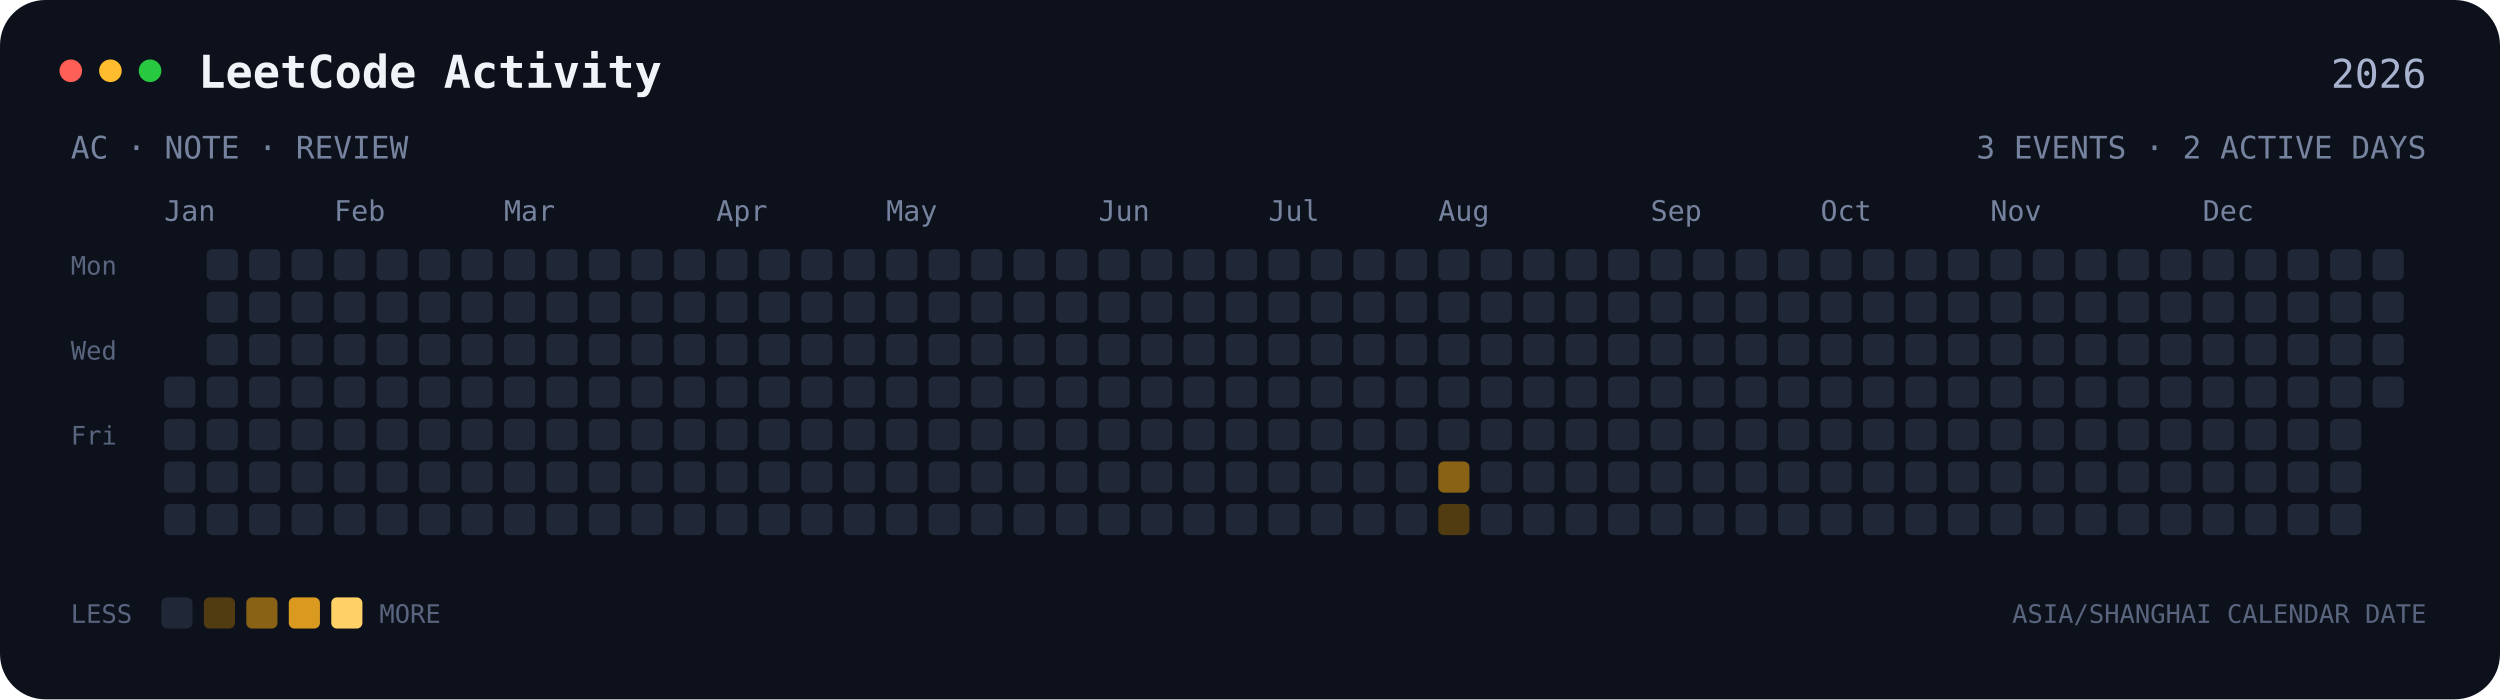
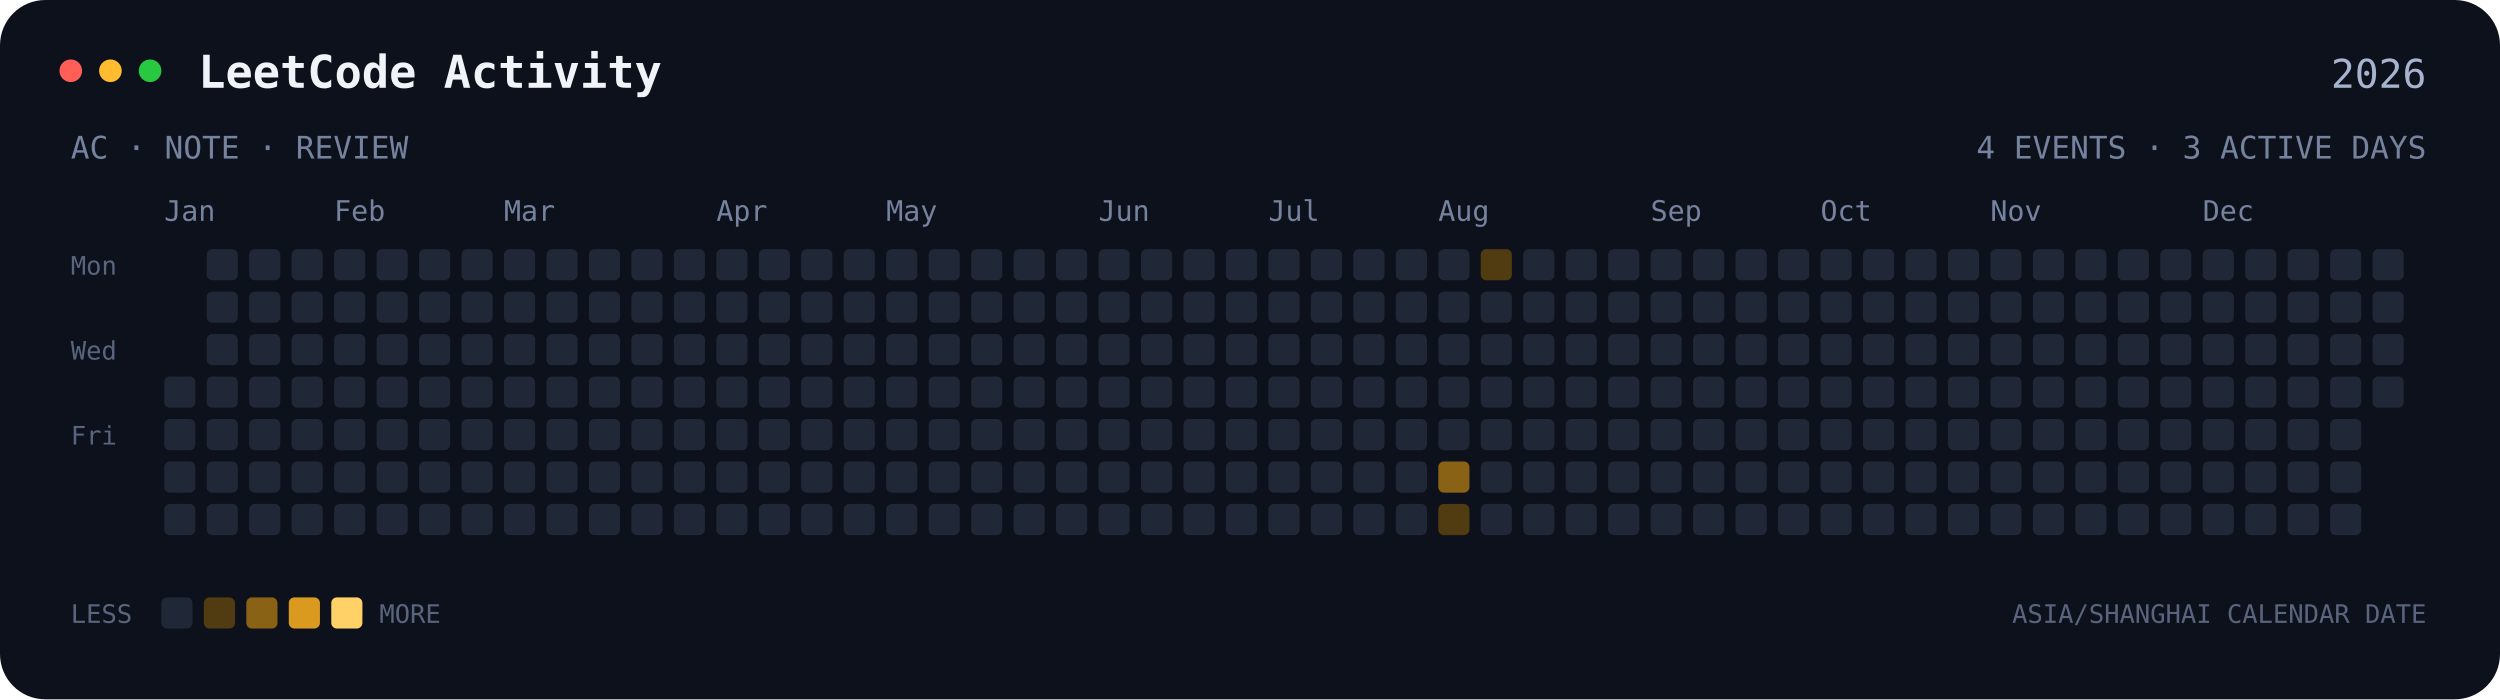
<svg xmlns="http://www.w3.org/2000/svg" width="883" height="247" viewBox="0 0 883 247" role="img" aria-labelledby="leetcode-2026-title leetcode-2026-desc">
  <rect width="883" height="247" rx="16" fill="#0d111b" />
  <circle cx="25" cy="25" r="4" fill="#ff5f57" />
  <circle cx="39" cy="25" r="4" fill="#febc2e" />
  <circle cx="53" cy="25" r="4" fill="#28c840" />
  <text x="70" y="31" fill="#f0f3f8" font-family="ui-monospace, SFMono-Regular, Menlo, Consolas, monospace" font-size="16" font-weight="700">LeetCode Activity</text>
  <text x="857" y="31" text-anchor="end" fill="#a8b3cf" font-family="ui-monospace, SFMono-Regular, Menlo, Consolas, monospace" font-size="14">2026</text>
  <text x="25" y="56" fill="#76839f" font-family="ui-monospace, SFMono-Regular, Menlo, Consolas, monospace" font-size="11">AC · NOTE · REVIEW</text>
-   <text x="857" y="56" text-anchor="end" fill="#76839f" font-family="ui-monospace, SFMono-Regular, Menlo, Consolas, monospace" font-size="11">3 EVENTS · 2 ACTIVE DAYS</text>
+   <text x="857" y="56" text-anchor="end" fill="#76839f" font-family="ui-monospace, SFMono-Regular, Menlo, Consolas, monospace" font-size="11">4 EVENTS · 3 ACTIVE DAYS</text>
  <text x="58" y="78" fill="#76839f" font-family="ui-monospace, SFMono-Regular, Menlo, Consolas, monospace" font-size="10">Jan</text>
  <text x="118" y="78" fill="#76839f" font-family="ui-monospace, SFMono-Regular, Menlo, Consolas, monospace" font-size="10">Feb</text>
  <text x="178" y="78" fill="#76839f" font-family="ui-monospace, SFMono-Regular, Menlo, Consolas, monospace" font-size="10">Mar</text>
  <text x="253" y="78" fill="#76839f" font-family="ui-monospace, SFMono-Regular, Menlo, Consolas, monospace" font-size="10">Apr</text>
  <text x="313" y="78" fill="#76839f" font-family="ui-monospace, SFMono-Regular, Menlo, Consolas, monospace" font-size="10">May</text>
  <text x="388" y="78" fill="#76839f" font-family="ui-monospace, SFMono-Regular, Menlo, Consolas, monospace" font-size="10">Jun</text>
  <text x="448" y="78" fill="#76839f" font-family="ui-monospace, SFMono-Regular, Menlo, Consolas, monospace" font-size="10">Jul</text>
  <text x="508" y="78" fill="#76839f" font-family="ui-monospace, SFMono-Regular, Menlo, Consolas, monospace" font-size="10">Aug</text>
  <text x="583" y="78" fill="#76839f" font-family="ui-monospace, SFMono-Regular, Menlo, Consolas, monospace" font-size="10">Sep</text>
  <text x="643" y="78" fill="#76839f" font-family="ui-monospace, SFMono-Regular, Menlo, Consolas, monospace" font-size="10">Oct</text>
  <text x="703" y="78" fill="#76839f" font-family="ui-monospace, SFMono-Regular, Menlo, Consolas, monospace" font-size="10">Nov</text>
  <text x="778" y="78" fill="#76839f" font-family="ui-monospace, SFMono-Regular, Menlo, Consolas, monospace" font-size="10">Dec</text>
  <text x="25" y="97" fill="#59657e" font-family="ui-monospace, SFMono-Regular, Menlo, Consolas, monospace" font-size="9">Mon</text>
  <text x="25" y="127" fill="#59657e" font-family="ui-monospace, SFMono-Regular, Menlo, Consolas, monospace" font-size="9">Wed</text>
  <text x="25" y="157" fill="#59657e" font-family="ui-monospace, SFMono-Regular, Menlo, Consolas, monospace" font-size="9">Fri</text>
  <rect x="58" y="133" width="11" height="11" rx="2" fill="#202736" data-date="2026-01-01" data-count="0" data-level="0">
    </rect>
  <rect x="58" y="148" width="11" height="11" rx="2" fill="#202736" data-date="2026-01-02" data-count="0" data-level="0">
    </rect>
  <rect x="58" y="163" width="11" height="11" rx="2" fill="#202736" data-date="2026-01-03" data-count="0" data-level="0">
    </rect>
  <rect x="58" y="178" width="11" height="11" rx="2" fill="#202736" data-date="2026-01-04" data-count="0" data-level="0">
    </rect>
  <rect x="73" y="88" width="11" height="11" rx="2" fill="#202736" data-date="2026-01-05" data-count="0" data-level="0">
    </rect>
  <rect x="73" y="103" width="11" height="11" rx="2" fill="#202736" data-date="2026-01-06" data-count="0" data-level="0">
    </rect>
  <rect x="73" y="118" width="11" height="11" rx="2" fill="#202736" data-date="2026-01-07" data-count="0" data-level="0">
    </rect>
  <rect x="73" y="133" width="11" height="11" rx="2" fill="#202736" data-date="2026-01-08" data-count="0" data-level="0">
    </rect>
  <rect x="73" y="148" width="11" height="11" rx="2" fill="#202736" data-date="2026-01-09" data-count="0" data-level="0">
    </rect>
  <rect x="73" y="163" width="11" height="11" rx="2" fill="#202736" data-date="2026-01-10" data-count="0" data-level="0">
    </rect>
  <rect x="73" y="178" width="11" height="11" rx="2" fill="#202736" data-date="2026-01-11" data-count="0" data-level="0">
    </rect>
  <rect x="88" y="88" width="11" height="11" rx="2" fill="#202736" data-date="2026-01-12" data-count="0" data-level="0">
    </rect>
  <rect x="88" y="103" width="11" height="11" rx="2" fill="#202736" data-date="2026-01-13" data-count="0" data-level="0">
    </rect>
  <rect x="88" y="118" width="11" height="11" rx="2" fill="#202736" data-date="2026-01-14" data-count="0" data-level="0">
    </rect>
  <rect x="88" y="133" width="11" height="11" rx="2" fill="#202736" data-date="2026-01-15" data-count="0" data-level="0">
    </rect>
  <rect x="88" y="148" width="11" height="11" rx="2" fill="#202736" data-date="2026-01-16" data-count="0" data-level="0">
    </rect>
  <rect x="88" y="163" width="11" height="11" rx="2" fill="#202736" data-date="2026-01-17" data-count="0" data-level="0">
    </rect>
  <rect x="88" y="178" width="11" height="11" rx="2" fill="#202736" data-date="2026-01-18" data-count="0" data-level="0">
    </rect>
  <rect x="103" y="88" width="11" height="11" rx="2" fill="#202736" data-date="2026-01-19" data-count="0" data-level="0">
    </rect>
  <rect x="103" y="103" width="11" height="11" rx="2" fill="#202736" data-date="2026-01-20" data-count="0" data-level="0">
    </rect>
  <rect x="103" y="118" width="11" height="11" rx="2" fill="#202736" data-date="2026-01-21" data-count="0" data-level="0">
    </rect>
  <rect x="103" y="133" width="11" height="11" rx="2" fill="#202736" data-date="2026-01-22" data-count="0" data-level="0">
    </rect>
  <rect x="103" y="148" width="11" height="11" rx="2" fill="#202736" data-date="2026-01-23" data-count="0" data-level="0">
    </rect>
  <rect x="103" y="163" width="11" height="11" rx="2" fill="#202736" data-date="2026-01-24" data-count="0" data-level="0">
    </rect>
  <rect x="103" y="178" width="11" height="11" rx="2" fill="#202736" data-date="2026-01-25" data-count="0" data-level="0">
    </rect>
  <rect x="118" y="88" width="11" height="11" rx="2" fill="#202736" data-date="2026-01-26" data-count="0" data-level="0">
    </rect>
  <rect x="118" y="103" width="11" height="11" rx="2" fill="#202736" data-date="2026-01-27" data-count="0" data-level="0">
    </rect>
  <rect x="118" y="118" width="11" height="11" rx="2" fill="#202736" data-date="2026-01-28" data-count="0" data-level="0">
    </rect>
  <rect x="118" y="133" width="11" height="11" rx="2" fill="#202736" data-date="2026-01-29" data-count="0" data-level="0">
    </rect>
  <rect x="118" y="148" width="11" height="11" rx="2" fill="#202736" data-date="2026-01-30" data-count="0" data-level="0">
    </rect>
  <rect x="118" y="163" width="11" height="11" rx="2" fill="#202736" data-date="2026-01-31" data-count="0" data-level="0">
    </rect>
  <rect x="118" y="178" width="11" height="11" rx="2" fill="#202736" data-date="2026-02-01" data-count="0" data-level="0">
    </rect>
  <rect x="133" y="88" width="11" height="11" rx="2" fill="#202736" data-date="2026-02-02" data-count="0" data-level="0">
    </rect>
  <rect x="133" y="103" width="11" height="11" rx="2" fill="#202736" data-date="2026-02-03" data-count="0" data-level="0">
    </rect>
  <rect x="133" y="118" width="11" height="11" rx="2" fill="#202736" data-date="2026-02-04" data-count="0" data-level="0">
    </rect>
  <rect x="133" y="133" width="11" height="11" rx="2" fill="#202736" data-date="2026-02-05" data-count="0" data-level="0">
    </rect>
  <rect x="133" y="148" width="11" height="11" rx="2" fill="#202736" data-date="2026-02-06" data-count="0" data-level="0">
    </rect>
  <rect x="133" y="163" width="11" height="11" rx="2" fill="#202736" data-date="2026-02-07" data-count="0" data-level="0">
    </rect>
  <rect x="133" y="178" width="11" height="11" rx="2" fill="#202736" data-date="2026-02-08" data-count="0" data-level="0">
    </rect>
  <rect x="148" y="88" width="11" height="11" rx="2" fill="#202736" data-date="2026-02-09" data-count="0" data-level="0">
    </rect>
  <rect x="148" y="103" width="11" height="11" rx="2" fill="#202736" data-date="2026-02-10" data-count="0" data-level="0">
    </rect>
  <rect x="148" y="118" width="11" height="11" rx="2" fill="#202736" data-date="2026-02-11" data-count="0" data-level="0">
    </rect>
  <rect x="148" y="133" width="11" height="11" rx="2" fill="#202736" data-date="2026-02-12" data-count="0" data-level="0">
    </rect>
  <rect x="148" y="148" width="11" height="11" rx="2" fill="#202736" data-date="2026-02-13" data-count="0" data-level="0">
    </rect>
  <rect x="148" y="163" width="11" height="11" rx="2" fill="#202736" data-date="2026-02-14" data-count="0" data-level="0">
    </rect>
  <rect x="148" y="178" width="11" height="11" rx="2" fill="#202736" data-date="2026-02-15" data-count="0" data-level="0">
    </rect>
  <rect x="163" y="88" width="11" height="11" rx="2" fill="#202736" data-date="2026-02-16" data-count="0" data-level="0">
    </rect>
  <rect x="163" y="103" width="11" height="11" rx="2" fill="#202736" data-date="2026-02-17" data-count="0" data-level="0">
    </rect>
  <rect x="163" y="118" width="11" height="11" rx="2" fill="#202736" data-date="2026-02-18" data-count="0" data-level="0">
    </rect>
  <rect x="163" y="133" width="11" height="11" rx="2" fill="#202736" data-date="2026-02-19" data-count="0" data-level="0">
    </rect>
  <rect x="163" y="148" width="11" height="11" rx="2" fill="#202736" data-date="2026-02-20" data-count="0" data-level="0">
    </rect>
  <rect x="163" y="163" width="11" height="11" rx="2" fill="#202736" data-date="2026-02-21" data-count="0" data-level="0">
    </rect>
  <rect x="163" y="178" width="11" height="11" rx="2" fill="#202736" data-date="2026-02-22" data-count="0" data-level="0">
    </rect>
  <rect x="178" y="88" width="11" height="11" rx="2" fill="#202736" data-date="2026-02-23" data-count="0" data-level="0">
    </rect>
  <rect x="178" y="103" width="11" height="11" rx="2" fill="#202736" data-date="2026-02-24" data-count="0" data-level="0">
    </rect>
  <rect x="178" y="118" width="11" height="11" rx="2" fill="#202736" data-date="2026-02-25" data-count="0" data-level="0">
    </rect>
  <rect x="178" y="133" width="11" height="11" rx="2" fill="#202736" data-date="2026-02-26" data-count="0" data-level="0">
    </rect>
  <rect x="178" y="148" width="11" height="11" rx="2" fill="#202736" data-date="2026-02-27" data-count="0" data-level="0">
    </rect>
  <rect x="178" y="163" width="11" height="11" rx="2" fill="#202736" data-date="2026-02-28" data-count="0" data-level="0">
    </rect>
  <rect x="178" y="178" width="11" height="11" rx="2" fill="#202736" data-date="2026-03-01" data-count="0" data-level="0">
    </rect>
  <rect x="193" y="88" width="11" height="11" rx="2" fill="#202736" data-date="2026-03-02" data-count="0" data-level="0">
    </rect>
  <rect x="193" y="103" width="11" height="11" rx="2" fill="#202736" data-date="2026-03-03" data-count="0" data-level="0">
    </rect>
  <rect x="193" y="118" width="11" height="11" rx="2" fill="#202736" data-date="2026-03-04" data-count="0" data-level="0">
    </rect>
  <rect x="193" y="133" width="11" height="11" rx="2" fill="#202736" data-date="2026-03-05" data-count="0" data-level="0">
    </rect>
  <rect x="193" y="148" width="11" height="11" rx="2" fill="#202736" data-date="2026-03-06" data-count="0" data-level="0">
    </rect>
  <rect x="193" y="163" width="11" height="11" rx="2" fill="#202736" data-date="2026-03-07" data-count="0" data-level="0">
    </rect>
  <rect x="193" y="178" width="11" height="11" rx="2" fill="#202736" data-date="2026-03-08" data-count="0" data-level="0">
    </rect>
  <rect x="208" y="88" width="11" height="11" rx="2" fill="#202736" data-date="2026-03-09" data-count="0" data-level="0">
    </rect>
  <rect x="208" y="103" width="11" height="11" rx="2" fill="#202736" data-date="2026-03-10" data-count="0" data-level="0">
    </rect>
  <rect x="208" y="118" width="11" height="11" rx="2" fill="#202736" data-date="2026-03-11" data-count="0" data-level="0">
    </rect>
  <rect x="208" y="133" width="11" height="11" rx="2" fill="#202736" data-date="2026-03-12" data-count="0" data-level="0">
    </rect>
  <rect x="208" y="148" width="11" height="11" rx="2" fill="#202736" data-date="2026-03-13" data-count="0" data-level="0">
    </rect>
  <rect x="208" y="163" width="11" height="11" rx="2" fill="#202736" data-date="2026-03-14" data-count="0" data-level="0">
    </rect>
  <rect x="208" y="178" width="11" height="11" rx="2" fill="#202736" data-date="2026-03-15" data-count="0" data-level="0">
    </rect>
  <rect x="223" y="88" width="11" height="11" rx="2" fill="#202736" data-date="2026-03-16" data-count="0" data-level="0">
    </rect>
  <rect x="223" y="103" width="11" height="11" rx="2" fill="#202736" data-date="2026-03-17" data-count="0" data-level="0">
    </rect>
  <rect x="223" y="118" width="11" height="11" rx="2" fill="#202736" data-date="2026-03-18" data-count="0" data-level="0">
    </rect>
  <rect x="223" y="133" width="11" height="11" rx="2" fill="#202736" data-date="2026-03-19" data-count="0" data-level="0">
    </rect>
  <rect x="223" y="148" width="11" height="11" rx="2" fill="#202736" data-date="2026-03-20" data-count="0" data-level="0">
    </rect>
  <rect x="223" y="163" width="11" height="11" rx="2" fill="#202736" data-date="2026-03-21" data-count="0" data-level="0">
    </rect>
  <rect x="223" y="178" width="11" height="11" rx="2" fill="#202736" data-date="2026-03-22" data-count="0" data-level="0">
    </rect>
  <rect x="238" y="88" width="11" height="11" rx="2" fill="#202736" data-date="2026-03-23" data-count="0" data-level="0">
    </rect>
  <rect x="238" y="103" width="11" height="11" rx="2" fill="#202736" data-date="2026-03-24" data-count="0" data-level="0">
    </rect>
  <rect x="238" y="118" width="11" height="11" rx="2" fill="#202736" data-date="2026-03-25" data-count="0" data-level="0">
    </rect>
  <rect x="238" y="133" width="11" height="11" rx="2" fill="#202736" data-date="2026-03-26" data-count="0" data-level="0">
    </rect>
  <rect x="238" y="148" width="11" height="11" rx="2" fill="#202736" data-date="2026-03-27" data-count="0" data-level="0">
    </rect>
  <rect x="238" y="163" width="11" height="11" rx="2" fill="#202736" data-date="2026-03-28" data-count="0" data-level="0">
    </rect>
  <rect x="238" y="178" width="11" height="11" rx="2" fill="#202736" data-date="2026-03-29" data-count="0" data-level="0">
    </rect>
  <rect x="253" y="88" width="11" height="11" rx="2" fill="#202736" data-date="2026-03-30" data-count="0" data-level="0">
    </rect>
  <rect x="253" y="103" width="11" height="11" rx="2" fill="#202736" data-date="2026-03-31" data-count="0" data-level="0">
    </rect>
  <rect x="253" y="118" width="11" height="11" rx="2" fill="#202736" data-date="2026-04-01" data-count="0" data-level="0">
    </rect>
  <rect x="253" y="133" width="11" height="11" rx="2" fill="#202736" data-date="2026-04-02" data-count="0" data-level="0">
    </rect>
  <rect x="253" y="148" width="11" height="11" rx="2" fill="#202736" data-date="2026-04-03" data-count="0" data-level="0">
    </rect>
  <rect x="253" y="163" width="11" height="11" rx="2" fill="#202736" data-date="2026-04-04" data-count="0" data-level="0">
    </rect>
  <rect x="253" y="178" width="11" height="11" rx="2" fill="#202736" data-date="2026-04-05" data-count="0" data-level="0">
    </rect>
  <rect x="268" y="88" width="11" height="11" rx="2" fill="#202736" data-date="2026-04-06" data-count="0" data-level="0">
    </rect>
  <rect x="268" y="103" width="11" height="11" rx="2" fill="#202736" data-date="2026-04-07" data-count="0" data-level="0">
    </rect>
  <rect x="268" y="118" width="11" height="11" rx="2" fill="#202736" data-date="2026-04-08" data-count="0" data-level="0">
    </rect>
  <rect x="268" y="133" width="11" height="11" rx="2" fill="#202736" data-date="2026-04-09" data-count="0" data-level="0">
    </rect>
  <rect x="268" y="148" width="11" height="11" rx="2" fill="#202736" data-date="2026-04-10" data-count="0" data-level="0">
    </rect>
  <rect x="268" y="163" width="11" height="11" rx="2" fill="#202736" data-date="2026-04-11" data-count="0" data-level="0">
    </rect>
  <rect x="268" y="178" width="11" height="11" rx="2" fill="#202736" data-date="2026-04-12" data-count="0" data-level="0">
    </rect>
  <rect x="283" y="88" width="11" height="11" rx="2" fill="#202736" data-date="2026-04-13" data-count="0" data-level="0">
    </rect>
  <rect x="283" y="103" width="11" height="11" rx="2" fill="#202736" data-date="2026-04-14" data-count="0" data-level="0">
    </rect>
  <rect x="283" y="118" width="11" height="11" rx="2" fill="#202736" data-date="2026-04-15" data-count="0" data-level="0">
    </rect>
  <rect x="283" y="133" width="11" height="11" rx="2" fill="#202736" data-date="2026-04-16" data-count="0" data-level="0">
    </rect>
  <rect x="283" y="148" width="11" height="11" rx="2" fill="#202736" data-date="2026-04-17" data-count="0" data-level="0">
    </rect>
  <rect x="283" y="163" width="11" height="11" rx="2" fill="#202736" data-date="2026-04-18" data-count="0" data-level="0">
    </rect>
  <rect x="283" y="178" width="11" height="11" rx="2" fill="#202736" data-date="2026-04-19" data-count="0" data-level="0">
    </rect>
  <rect x="298" y="88" width="11" height="11" rx="2" fill="#202736" data-date="2026-04-20" data-count="0" data-level="0">
    </rect>
  <rect x="298" y="103" width="11" height="11" rx="2" fill="#202736" data-date="2026-04-21" data-count="0" data-level="0">
    </rect>
  <rect x="298" y="118" width="11" height="11" rx="2" fill="#202736" data-date="2026-04-22" data-count="0" data-level="0">
    </rect>
  <rect x="298" y="133" width="11" height="11" rx="2" fill="#202736" data-date="2026-04-23" data-count="0" data-level="0">
    </rect>
  <rect x="298" y="148" width="11" height="11" rx="2" fill="#202736" data-date="2026-04-24" data-count="0" data-level="0">
    </rect>
  <rect x="298" y="163" width="11" height="11" rx="2" fill="#202736" data-date="2026-04-25" data-count="0" data-level="0">
    </rect>
  <rect x="298" y="178" width="11" height="11" rx="2" fill="#202736" data-date="2026-04-26" data-count="0" data-level="0">
    </rect>
  <rect x="313" y="88" width="11" height="11" rx="2" fill="#202736" data-date="2026-04-27" data-count="0" data-level="0">
    </rect>
  <rect x="313" y="103" width="11" height="11" rx="2" fill="#202736" data-date="2026-04-28" data-count="0" data-level="0">
    </rect>
  <rect x="313" y="118" width="11" height="11" rx="2" fill="#202736" data-date="2026-04-29" data-count="0" data-level="0">
    </rect>
  <rect x="313" y="133" width="11" height="11" rx="2" fill="#202736" data-date="2026-04-30" data-count="0" data-level="0">
    </rect>
  <rect x="313" y="148" width="11" height="11" rx="2" fill="#202736" data-date="2026-05-01" data-count="0" data-level="0">
    </rect>
  <rect x="313" y="163" width="11" height="11" rx="2" fill="#202736" data-date="2026-05-02" data-count="0" data-level="0">
    </rect>
  <rect x="313" y="178" width="11" height="11" rx="2" fill="#202736" data-date="2026-05-03" data-count="0" data-level="0">
    </rect>
  <rect x="328" y="88" width="11" height="11" rx="2" fill="#202736" data-date="2026-05-04" data-count="0" data-level="0">
    </rect>
  <rect x="328" y="103" width="11" height="11" rx="2" fill="#202736" data-date="2026-05-05" data-count="0" data-level="0">
    </rect>
  <rect x="328" y="118" width="11" height="11" rx="2" fill="#202736" data-date="2026-05-06" data-count="0" data-level="0">
    </rect>
  <rect x="328" y="133" width="11" height="11" rx="2" fill="#202736" data-date="2026-05-07" data-count="0" data-level="0">
    </rect>
  <rect x="328" y="148" width="11" height="11" rx="2" fill="#202736" data-date="2026-05-08" data-count="0" data-level="0">
    </rect>
  <rect x="328" y="163" width="11" height="11" rx="2" fill="#202736" data-date="2026-05-09" data-count="0" data-level="0">
    </rect>
  <rect x="328" y="178" width="11" height="11" rx="2" fill="#202736" data-date="2026-05-10" data-count="0" data-level="0">
    </rect>
  <rect x="343" y="88" width="11" height="11" rx="2" fill="#202736" data-date="2026-05-11" data-count="0" data-level="0">
    </rect>
  <rect x="343" y="103" width="11" height="11" rx="2" fill="#202736" data-date="2026-05-12" data-count="0" data-level="0">
    </rect>
  <rect x="343" y="118" width="11" height="11" rx="2" fill="#202736" data-date="2026-05-13" data-count="0" data-level="0">
    </rect>
  <rect x="343" y="133" width="11" height="11" rx="2" fill="#202736" data-date="2026-05-14" data-count="0" data-level="0">
    </rect>
  <rect x="343" y="148" width="11" height="11" rx="2" fill="#202736" data-date="2026-05-15" data-count="0" data-level="0">
    </rect>
  <rect x="343" y="163" width="11" height="11" rx="2" fill="#202736" data-date="2026-05-16" data-count="0" data-level="0">
    </rect>
  <rect x="343" y="178" width="11" height="11" rx="2" fill="#202736" data-date="2026-05-17" data-count="0" data-level="0">
    </rect>
  <rect x="358" y="88" width="11" height="11" rx="2" fill="#202736" data-date="2026-05-18" data-count="0" data-level="0">
    </rect>
  <rect x="358" y="103" width="11" height="11" rx="2" fill="#202736" data-date="2026-05-19" data-count="0" data-level="0">
    </rect>
  <rect x="358" y="118" width="11" height="11" rx="2" fill="#202736" data-date="2026-05-20" data-count="0" data-level="0">
    </rect>
  <rect x="358" y="133" width="11" height="11" rx="2" fill="#202736" data-date="2026-05-21" data-count="0" data-level="0">
    </rect>
  <rect x="358" y="148" width="11" height="11" rx="2" fill="#202736" data-date="2026-05-22" data-count="0" data-level="0">
    </rect>
  <rect x="358" y="163" width="11" height="11" rx="2" fill="#202736" data-date="2026-05-23" data-count="0" data-level="0">
    </rect>
  <rect x="358" y="178" width="11" height="11" rx="2" fill="#202736" data-date="2026-05-24" data-count="0" data-level="0">
    </rect>
  <rect x="373" y="88" width="11" height="11" rx="2" fill="#202736" data-date="2026-05-25" data-count="0" data-level="0">
    </rect>
  <rect x="373" y="103" width="11" height="11" rx="2" fill="#202736" data-date="2026-05-26" data-count="0" data-level="0">
    </rect>
  <rect x="373" y="118" width="11" height="11" rx="2" fill="#202736" data-date="2026-05-27" data-count="0" data-level="0">
    </rect>
  <rect x="373" y="133" width="11" height="11" rx="2" fill="#202736" data-date="2026-05-28" data-count="0" data-level="0">
    </rect>
  <rect x="373" y="148" width="11" height="11" rx="2" fill="#202736" data-date="2026-05-29" data-count="0" data-level="0">
    </rect>
  <rect x="373" y="163" width="11" height="11" rx="2" fill="#202736" data-date="2026-05-30" data-count="0" data-level="0">
    </rect>
  <rect x="373" y="178" width="11" height="11" rx="2" fill="#202736" data-date="2026-05-31" data-count="0" data-level="0">
    </rect>
  <rect x="388" y="88" width="11" height="11" rx="2" fill="#202736" data-date="2026-06-01" data-count="0" data-level="0">
    </rect>
  <rect x="388" y="103" width="11" height="11" rx="2" fill="#202736" data-date="2026-06-02" data-count="0" data-level="0">
    </rect>
  <rect x="388" y="118" width="11" height="11" rx="2" fill="#202736" data-date="2026-06-03" data-count="0" data-level="0">
    </rect>
  <rect x="388" y="133" width="11" height="11" rx="2" fill="#202736" data-date="2026-06-04" data-count="0" data-level="0">
    </rect>
  <rect x="388" y="148" width="11" height="11" rx="2" fill="#202736" data-date="2026-06-05" data-count="0" data-level="0">
    </rect>
  <rect x="388" y="163" width="11" height="11" rx="2" fill="#202736" data-date="2026-06-06" data-count="0" data-level="0">
    </rect>
  <rect x="388" y="178" width="11" height="11" rx="2" fill="#202736" data-date="2026-06-07" data-count="0" data-level="0">
    </rect>
  <rect x="403" y="88" width="11" height="11" rx="2" fill="#202736" data-date="2026-06-08" data-count="0" data-level="0">
    </rect>
  <rect x="403" y="103" width="11" height="11" rx="2" fill="#202736" data-date="2026-06-09" data-count="0" data-level="0">
    </rect>
  <rect x="403" y="118" width="11" height="11" rx="2" fill="#202736" data-date="2026-06-10" data-count="0" data-level="0">
    </rect>
  <rect x="403" y="133" width="11" height="11" rx="2" fill="#202736" data-date="2026-06-11" data-count="0" data-level="0">
    </rect>
  <rect x="403" y="148" width="11" height="11" rx="2" fill="#202736" data-date="2026-06-12" data-count="0" data-level="0">
    </rect>
  <rect x="403" y="163" width="11" height="11" rx="2" fill="#202736" data-date="2026-06-13" data-count="0" data-level="0">
    </rect>
  <rect x="403" y="178" width="11" height="11" rx="2" fill="#202736" data-date="2026-06-14" data-count="0" data-level="0">
    </rect>
  <rect x="418" y="88" width="11" height="11" rx="2" fill="#202736" data-date="2026-06-15" data-count="0" data-level="0">
    </rect>
  <rect x="418" y="103" width="11" height="11" rx="2" fill="#202736" data-date="2026-06-16" data-count="0" data-level="0">
    </rect>
  <rect x="418" y="118" width="11" height="11" rx="2" fill="#202736" data-date="2026-06-17" data-count="0" data-level="0">
    </rect>
  <rect x="418" y="133" width="11" height="11" rx="2" fill="#202736" data-date="2026-06-18" data-count="0" data-level="0">
    </rect>
  <rect x="418" y="148" width="11" height="11" rx="2" fill="#202736" data-date="2026-06-19" data-count="0" data-level="0">
    </rect>
  <rect x="418" y="163" width="11" height="11" rx="2" fill="#202736" data-date="2026-06-20" data-count="0" data-level="0">
    </rect>
  <rect x="418" y="178" width="11" height="11" rx="2" fill="#202736" data-date="2026-06-21" data-count="0" data-level="0">
    </rect>
  <rect x="433" y="88" width="11" height="11" rx="2" fill="#202736" data-date="2026-06-22" data-count="0" data-level="0">
    </rect>
  <rect x="433" y="103" width="11" height="11" rx="2" fill="#202736" data-date="2026-06-23" data-count="0" data-level="0">
    </rect>
  <rect x="433" y="118" width="11" height="11" rx="2" fill="#202736" data-date="2026-06-24" data-count="0" data-level="0">
    </rect>
  <rect x="433" y="133" width="11" height="11" rx="2" fill="#202736" data-date="2026-06-25" data-count="0" data-level="0">
    </rect>
  <rect x="433" y="148" width="11" height="11" rx="2" fill="#202736" data-date="2026-06-26" data-count="0" data-level="0">
    </rect>
  <rect x="433" y="163" width="11" height="11" rx="2" fill="#202736" data-date="2026-06-27" data-count="0" data-level="0">
    </rect>
  <rect x="433" y="178" width="11" height="11" rx="2" fill="#202736" data-date="2026-06-28" data-count="0" data-level="0">
    </rect>
  <rect x="448" y="88" width="11" height="11" rx="2" fill="#202736" data-date="2026-06-29" data-count="0" data-level="0">
    </rect>
  <rect x="448" y="103" width="11" height="11" rx="2" fill="#202736" data-date="2026-06-30" data-count="0" data-level="0">
    </rect>
  <rect x="448" y="118" width="11" height="11" rx="2" fill="#202736" data-date="2026-07-01" data-count="0" data-level="0">
    </rect>
  <rect x="448" y="133" width="11" height="11" rx="2" fill="#202736" data-date="2026-07-02" data-count="0" data-level="0">
    </rect>
  <rect x="448" y="148" width="11" height="11" rx="2" fill="#202736" data-date="2026-07-03" data-count="0" data-level="0">
    </rect>
  <rect x="448" y="163" width="11" height="11" rx="2" fill="#202736" data-date="2026-07-04" data-count="0" data-level="0">
    </rect>
  <rect x="448" y="178" width="11" height="11" rx="2" fill="#202736" data-date="2026-07-05" data-count="0" data-level="0">
    </rect>
  <rect x="463" y="88" width="11" height="11" rx="2" fill="#202736" data-date="2026-07-06" data-count="0" data-level="0">
    </rect>
  <rect x="463" y="103" width="11" height="11" rx="2" fill="#202736" data-date="2026-07-07" data-count="0" data-level="0">
    </rect>
  <rect x="463" y="118" width="11" height="11" rx="2" fill="#202736" data-date="2026-07-08" data-count="0" data-level="0">
    </rect>
  <rect x="463" y="133" width="11" height="11" rx="2" fill="#202736" data-date="2026-07-09" data-count="0" data-level="0">
    </rect>
  <rect x="463" y="148" width="11" height="11" rx="2" fill="#202736" data-date="2026-07-10" data-count="0" data-level="0">
    </rect>
  <rect x="463" y="163" width="11" height="11" rx="2" fill="#202736" data-date="2026-07-11" data-count="0" data-level="0">
    </rect>
  <rect x="463" y="178" width="11" height="11" rx="2" fill="#202736" data-date="2026-07-12" data-count="0" data-level="0">
    </rect>
  <rect x="478" y="88" width="11" height="11" rx="2" fill="#202736" data-date="2026-07-13" data-count="0" data-level="0">
    </rect>
  <rect x="478" y="103" width="11" height="11" rx="2" fill="#202736" data-date="2026-07-14" data-count="0" data-level="0">
    </rect>
  <rect x="478" y="118" width="11" height="11" rx="2" fill="#202736" data-date="2026-07-15" data-count="0" data-level="0">
    </rect>
  <rect x="478" y="133" width="11" height="11" rx="2" fill="#202736" data-date="2026-07-16" data-count="0" data-level="0">
    </rect>
  <rect x="478" y="148" width="11" height="11" rx="2" fill="#202736" data-date="2026-07-17" data-count="0" data-level="0">
    </rect>
  <rect x="478" y="163" width="11" height="11" rx="2" fill="#202736" data-date="2026-07-18" data-count="0" data-level="0">
    </rect>
  <rect x="478" y="178" width="11" height="11" rx="2" fill="#202736" data-date="2026-07-19" data-count="0" data-level="0">
    </rect>
  <rect x="493" y="88" width="11" height="11" rx="2" fill="#202736" data-date="2026-07-20" data-count="0" data-level="0">
    </rect>
  <rect x="493" y="103" width="11" height="11" rx="2" fill="#202736" data-date="2026-07-21" data-count="0" data-level="0">
    </rect>
  <rect x="493" y="118" width="11" height="11" rx="2" fill="#202736" data-date="2026-07-22" data-count="0" data-level="0">
    </rect>
  <rect x="493" y="133" width="11" height="11" rx="2" fill="#202736" data-date="2026-07-23" data-count="0" data-level="0">
    </rect>
  <rect x="493" y="148" width="11" height="11" rx="2" fill="#202736" data-date="2026-07-24" data-count="0" data-level="0">
    </rect>
  <rect x="493" y="163" width="11" height="11" rx="2" fill="#202736" data-date="2026-07-25" data-count="0" data-level="0">
    </rect>
  <rect x="493" y="178" width="11" height="11" rx="2" fill="#202736" data-date="2026-07-26" data-count="0" data-level="0">
    </rect>
  <rect x="508" y="88" width="11" height="11" rx="2" fill="#202736" data-date="2026-07-27" data-count="0" data-level="0">
    </rect>
  <rect x="508" y="103" width="11" height="11" rx="2" fill="#202736" data-date="2026-07-28" data-count="0" data-level="0">
    </rect>
  <rect x="508" y="118" width="11" height="11" rx="2" fill="#202736" data-date="2026-07-29" data-count="0" data-level="0">
    </rect>
  <rect x="508" y="133" width="11" height="11" rx="2" fill="#202736" data-date="2026-07-30" data-count="0" data-level="0">
    </rect>
  <rect x="508" y="148" width="11" height="11" rx="2" fill="#202736" data-date="2026-07-31" data-count="0" data-level="0">
    </rect>
  <rect x="508" y="163" width="11" height="11" rx="2" fill="#8a6216" data-date="2026-08-01" data-count="2" data-level="2">
    </rect>
  <rect x="508" y="178" width="11" height="11" rx="2" fill="#513b11" data-date="2026-08-02" data-count="1" data-level="1">
    </rect>
-   <rect x="523" y="88" width="11" height="11" rx="2" fill="#202736" data-date="2026-08-03" data-count="0" data-level="0">
+   <rect x="523" y="88" width="11" height="11" rx="2" fill="#513b11" data-date="2026-08-03" data-count="1" data-level="1">
    </rect>
  <rect x="523" y="103" width="11" height="11" rx="2" fill="#202736" data-date="2026-08-04" data-count="0" data-level="0">
    </rect>
  <rect x="523" y="118" width="11" height="11" rx="2" fill="#202736" data-date="2026-08-05" data-count="0" data-level="0">
    </rect>
  <rect x="523" y="133" width="11" height="11" rx="2" fill="#202736" data-date="2026-08-06" data-count="0" data-level="0">
    </rect>
  <rect x="523" y="148" width="11" height="11" rx="2" fill="#202736" data-date="2026-08-07" data-count="0" data-level="0">
    </rect>
  <rect x="523" y="163" width="11" height="11" rx="2" fill="#202736" data-date="2026-08-08" data-count="0" data-level="0">
    </rect>
  <rect x="523" y="178" width="11" height="11" rx="2" fill="#202736" data-date="2026-08-09" data-count="0" data-level="0">
    </rect>
  <rect x="538" y="88" width="11" height="11" rx="2" fill="#202736" data-date="2026-08-10" data-count="0" data-level="0">
    </rect>
  <rect x="538" y="103" width="11" height="11" rx="2" fill="#202736" data-date="2026-08-11" data-count="0" data-level="0">
    </rect>
  <rect x="538" y="118" width="11" height="11" rx="2" fill="#202736" data-date="2026-08-12" data-count="0" data-level="0">
    </rect>
  <rect x="538" y="133" width="11" height="11" rx="2" fill="#202736" data-date="2026-08-13" data-count="0" data-level="0">
    </rect>
  <rect x="538" y="148" width="11" height="11" rx="2" fill="#202736" data-date="2026-08-14" data-count="0" data-level="0">
    </rect>
  <rect x="538" y="163" width="11" height="11" rx="2" fill="#202736" data-date="2026-08-15" data-count="0" data-level="0">
    </rect>
  <rect x="538" y="178" width="11" height="11" rx="2" fill="#202736" data-date="2026-08-16" data-count="0" data-level="0">
    </rect>
  <rect x="553" y="88" width="11" height="11" rx="2" fill="#202736" data-date="2026-08-17" data-count="0" data-level="0">
    </rect>
  <rect x="553" y="103" width="11" height="11" rx="2" fill="#202736" data-date="2026-08-18" data-count="0" data-level="0">
    </rect>
  <rect x="553" y="118" width="11" height="11" rx="2" fill="#202736" data-date="2026-08-19" data-count="0" data-level="0">
    </rect>
  <rect x="553" y="133" width="11" height="11" rx="2" fill="#202736" data-date="2026-08-20" data-count="0" data-level="0">
    </rect>
  <rect x="553" y="148" width="11" height="11" rx="2" fill="#202736" data-date="2026-08-21" data-count="0" data-level="0">
    </rect>
  <rect x="553" y="163" width="11" height="11" rx="2" fill="#202736" data-date="2026-08-22" data-count="0" data-level="0">
    </rect>
  <rect x="553" y="178" width="11" height="11" rx="2" fill="#202736" data-date="2026-08-23" data-count="0" data-level="0">
    </rect>
  <rect x="568" y="88" width="11" height="11" rx="2" fill="#202736" data-date="2026-08-24" data-count="0" data-level="0">
    </rect>
  <rect x="568" y="103" width="11" height="11" rx="2" fill="#202736" data-date="2026-08-25" data-count="0" data-level="0">
    </rect>
  <rect x="568" y="118" width="11" height="11" rx="2" fill="#202736" data-date="2026-08-26" data-count="0" data-level="0">
    </rect>
  <rect x="568" y="133" width="11" height="11" rx="2" fill="#202736" data-date="2026-08-27" data-count="0" data-level="0">
    </rect>
  <rect x="568" y="148" width="11" height="11" rx="2" fill="#202736" data-date="2026-08-28" data-count="0" data-level="0">
    </rect>
  <rect x="568" y="163" width="11" height="11" rx="2" fill="#202736" data-date="2026-08-29" data-count="0" data-level="0">
    </rect>
  <rect x="568" y="178" width="11" height="11" rx="2" fill="#202736" data-date="2026-08-30" data-count="0" data-level="0">
    </rect>
  <rect x="583" y="88" width="11" height="11" rx="2" fill="#202736" data-date="2026-08-31" data-count="0" data-level="0">
    </rect>
  <rect x="583" y="103" width="11" height="11" rx="2" fill="#202736" data-date="2026-09-01" data-count="0" data-level="0">
    </rect>
  <rect x="583" y="118" width="11" height="11" rx="2" fill="#202736" data-date="2026-09-02" data-count="0" data-level="0">
    </rect>
  <rect x="583" y="133" width="11" height="11" rx="2" fill="#202736" data-date="2026-09-03" data-count="0" data-level="0">
    </rect>
  <rect x="583" y="148" width="11" height="11" rx="2" fill="#202736" data-date="2026-09-04" data-count="0" data-level="0">
    </rect>
  <rect x="583" y="163" width="11" height="11" rx="2" fill="#202736" data-date="2026-09-05" data-count="0" data-level="0">
    </rect>
  <rect x="583" y="178" width="11" height="11" rx="2" fill="#202736" data-date="2026-09-06" data-count="0" data-level="0">
    </rect>
  <rect x="598" y="88" width="11" height="11" rx="2" fill="#202736" data-date="2026-09-07" data-count="0" data-level="0">
    </rect>
  <rect x="598" y="103" width="11" height="11" rx="2" fill="#202736" data-date="2026-09-08" data-count="0" data-level="0">
    </rect>
  <rect x="598" y="118" width="11" height="11" rx="2" fill="#202736" data-date="2026-09-09" data-count="0" data-level="0">
    </rect>
  <rect x="598" y="133" width="11" height="11" rx="2" fill="#202736" data-date="2026-09-10" data-count="0" data-level="0">
    </rect>
  <rect x="598" y="148" width="11" height="11" rx="2" fill="#202736" data-date="2026-09-11" data-count="0" data-level="0">
    </rect>
  <rect x="598" y="163" width="11" height="11" rx="2" fill="#202736" data-date="2026-09-12" data-count="0" data-level="0">
    </rect>
  <rect x="598" y="178" width="11" height="11" rx="2" fill="#202736" data-date="2026-09-13" data-count="0" data-level="0">
    </rect>
  <rect x="613" y="88" width="11" height="11" rx="2" fill="#202736" data-date="2026-09-14" data-count="0" data-level="0">
    </rect>
  <rect x="613" y="103" width="11" height="11" rx="2" fill="#202736" data-date="2026-09-15" data-count="0" data-level="0">
    </rect>
  <rect x="613" y="118" width="11" height="11" rx="2" fill="#202736" data-date="2026-09-16" data-count="0" data-level="0">
    </rect>
  <rect x="613" y="133" width="11" height="11" rx="2" fill="#202736" data-date="2026-09-17" data-count="0" data-level="0">
    </rect>
  <rect x="613" y="148" width="11" height="11" rx="2" fill="#202736" data-date="2026-09-18" data-count="0" data-level="0">
    </rect>
  <rect x="613" y="163" width="11" height="11" rx="2" fill="#202736" data-date="2026-09-19" data-count="0" data-level="0">
    </rect>
  <rect x="613" y="178" width="11" height="11" rx="2" fill="#202736" data-date="2026-09-20" data-count="0" data-level="0">
    </rect>
  <rect x="628" y="88" width="11" height="11" rx="2" fill="#202736" data-date="2026-09-21" data-count="0" data-level="0">
    </rect>
  <rect x="628" y="103" width="11" height="11" rx="2" fill="#202736" data-date="2026-09-22" data-count="0" data-level="0">
    </rect>
  <rect x="628" y="118" width="11" height="11" rx="2" fill="#202736" data-date="2026-09-23" data-count="0" data-level="0">
    </rect>
  <rect x="628" y="133" width="11" height="11" rx="2" fill="#202736" data-date="2026-09-24" data-count="0" data-level="0">
    </rect>
  <rect x="628" y="148" width="11" height="11" rx="2" fill="#202736" data-date="2026-09-25" data-count="0" data-level="0">
    </rect>
  <rect x="628" y="163" width="11" height="11" rx="2" fill="#202736" data-date="2026-09-26" data-count="0" data-level="0">
    </rect>
  <rect x="628" y="178" width="11" height="11" rx="2" fill="#202736" data-date="2026-09-27" data-count="0" data-level="0">
    </rect>
  <rect x="643" y="88" width="11" height="11" rx="2" fill="#202736" data-date="2026-09-28" data-count="0" data-level="0">
    </rect>
  <rect x="643" y="103" width="11" height="11" rx="2" fill="#202736" data-date="2026-09-29" data-count="0" data-level="0">
    </rect>
  <rect x="643" y="118" width="11" height="11" rx="2" fill="#202736" data-date="2026-09-30" data-count="0" data-level="0">
    </rect>
  <rect x="643" y="133" width="11" height="11" rx="2" fill="#202736" data-date="2026-10-01" data-count="0" data-level="0">
    </rect>
  <rect x="643" y="148" width="11" height="11" rx="2" fill="#202736" data-date="2026-10-02" data-count="0" data-level="0">
    </rect>
  <rect x="643" y="163" width="11" height="11" rx="2" fill="#202736" data-date="2026-10-03" data-count="0" data-level="0">
    </rect>
  <rect x="643" y="178" width="11" height="11" rx="2" fill="#202736" data-date="2026-10-04" data-count="0" data-level="0">
    </rect>
  <rect x="658" y="88" width="11" height="11" rx="2" fill="#202736" data-date="2026-10-05" data-count="0" data-level="0">
    </rect>
  <rect x="658" y="103" width="11" height="11" rx="2" fill="#202736" data-date="2026-10-06" data-count="0" data-level="0">
    </rect>
  <rect x="658" y="118" width="11" height="11" rx="2" fill="#202736" data-date="2026-10-07" data-count="0" data-level="0">
    </rect>
  <rect x="658" y="133" width="11" height="11" rx="2" fill="#202736" data-date="2026-10-08" data-count="0" data-level="0">
    </rect>
  <rect x="658" y="148" width="11" height="11" rx="2" fill="#202736" data-date="2026-10-09" data-count="0" data-level="0">
    </rect>
  <rect x="658" y="163" width="11" height="11" rx="2" fill="#202736" data-date="2026-10-10" data-count="0" data-level="0">
    </rect>
  <rect x="658" y="178" width="11" height="11" rx="2" fill="#202736" data-date="2026-10-11" data-count="0" data-level="0">
    </rect>
  <rect x="673" y="88" width="11" height="11" rx="2" fill="#202736" data-date="2026-10-12" data-count="0" data-level="0">
    </rect>
  <rect x="673" y="103" width="11" height="11" rx="2" fill="#202736" data-date="2026-10-13" data-count="0" data-level="0">
    </rect>
  <rect x="673" y="118" width="11" height="11" rx="2" fill="#202736" data-date="2026-10-14" data-count="0" data-level="0">
    </rect>
  <rect x="673" y="133" width="11" height="11" rx="2" fill="#202736" data-date="2026-10-15" data-count="0" data-level="0">
    </rect>
  <rect x="673" y="148" width="11" height="11" rx="2" fill="#202736" data-date="2026-10-16" data-count="0" data-level="0">
    </rect>
  <rect x="673" y="163" width="11" height="11" rx="2" fill="#202736" data-date="2026-10-17" data-count="0" data-level="0">
    </rect>
  <rect x="673" y="178" width="11" height="11" rx="2" fill="#202736" data-date="2026-10-18" data-count="0" data-level="0">
    </rect>
  <rect x="688" y="88" width="11" height="11" rx="2" fill="#202736" data-date="2026-10-19" data-count="0" data-level="0">
    </rect>
  <rect x="688" y="103" width="11" height="11" rx="2" fill="#202736" data-date="2026-10-20" data-count="0" data-level="0">
    </rect>
  <rect x="688" y="118" width="11" height="11" rx="2" fill="#202736" data-date="2026-10-21" data-count="0" data-level="0">
    </rect>
  <rect x="688" y="133" width="11" height="11" rx="2" fill="#202736" data-date="2026-10-22" data-count="0" data-level="0">
    </rect>
  <rect x="688" y="148" width="11" height="11" rx="2" fill="#202736" data-date="2026-10-23" data-count="0" data-level="0">
    </rect>
  <rect x="688" y="163" width="11" height="11" rx="2" fill="#202736" data-date="2026-10-24" data-count="0" data-level="0">
    </rect>
  <rect x="688" y="178" width="11" height="11" rx="2" fill="#202736" data-date="2026-10-25" data-count="0" data-level="0">
    </rect>
  <rect x="703" y="88" width="11" height="11" rx="2" fill="#202736" data-date="2026-10-26" data-count="0" data-level="0">
    </rect>
  <rect x="703" y="103" width="11" height="11" rx="2" fill="#202736" data-date="2026-10-27" data-count="0" data-level="0">
    </rect>
  <rect x="703" y="118" width="11" height="11" rx="2" fill="#202736" data-date="2026-10-28" data-count="0" data-level="0">
    </rect>
  <rect x="703" y="133" width="11" height="11" rx="2" fill="#202736" data-date="2026-10-29" data-count="0" data-level="0">
    </rect>
  <rect x="703" y="148" width="11" height="11" rx="2" fill="#202736" data-date="2026-10-30" data-count="0" data-level="0">
    </rect>
  <rect x="703" y="163" width="11" height="11" rx="2" fill="#202736" data-date="2026-10-31" data-count="0" data-level="0">
    </rect>
  <rect x="703" y="178" width="11" height="11" rx="2" fill="#202736" data-date="2026-11-01" data-count="0" data-level="0">
    </rect>
  <rect x="718" y="88" width="11" height="11" rx="2" fill="#202736" data-date="2026-11-02" data-count="0" data-level="0">
    </rect>
  <rect x="718" y="103" width="11" height="11" rx="2" fill="#202736" data-date="2026-11-03" data-count="0" data-level="0">
    </rect>
  <rect x="718" y="118" width="11" height="11" rx="2" fill="#202736" data-date="2026-11-04" data-count="0" data-level="0">
    </rect>
  <rect x="718" y="133" width="11" height="11" rx="2" fill="#202736" data-date="2026-11-05" data-count="0" data-level="0">
    </rect>
  <rect x="718" y="148" width="11" height="11" rx="2" fill="#202736" data-date="2026-11-06" data-count="0" data-level="0">
    </rect>
  <rect x="718" y="163" width="11" height="11" rx="2" fill="#202736" data-date="2026-11-07" data-count="0" data-level="0">
    </rect>
  <rect x="718" y="178" width="11" height="11" rx="2" fill="#202736" data-date="2026-11-08" data-count="0" data-level="0">
    </rect>
  <rect x="733" y="88" width="11" height="11" rx="2" fill="#202736" data-date="2026-11-09" data-count="0" data-level="0">
    </rect>
  <rect x="733" y="103" width="11" height="11" rx="2" fill="#202736" data-date="2026-11-10" data-count="0" data-level="0">
    </rect>
  <rect x="733" y="118" width="11" height="11" rx="2" fill="#202736" data-date="2026-11-11" data-count="0" data-level="0">
    </rect>
  <rect x="733" y="133" width="11" height="11" rx="2" fill="#202736" data-date="2026-11-12" data-count="0" data-level="0">
    </rect>
  <rect x="733" y="148" width="11" height="11" rx="2" fill="#202736" data-date="2026-11-13" data-count="0" data-level="0">
    </rect>
  <rect x="733" y="163" width="11" height="11" rx="2" fill="#202736" data-date="2026-11-14" data-count="0" data-level="0">
    </rect>
  <rect x="733" y="178" width="11" height="11" rx="2" fill="#202736" data-date="2026-11-15" data-count="0" data-level="0">
    </rect>
  <rect x="748" y="88" width="11" height="11" rx="2" fill="#202736" data-date="2026-11-16" data-count="0" data-level="0">
    </rect>
  <rect x="748" y="103" width="11" height="11" rx="2" fill="#202736" data-date="2026-11-17" data-count="0" data-level="0">
    </rect>
  <rect x="748" y="118" width="11" height="11" rx="2" fill="#202736" data-date="2026-11-18" data-count="0" data-level="0">
    </rect>
  <rect x="748" y="133" width="11" height="11" rx="2" fill="#202736" data-date="2026-11-19" data-count="0" data-level="0">
    </rect>
  <rect x="748" y="148" width="11" height="11" rx="2" fill="#202736" data-date="2026-11-20" data-count="0" data-level="0">
    </rect>
  <rect x="748" y="163" width="11" height="11" rx="2" fill="#202736" data-date="2026-11-21" data-count="0" data-level="0">
    </rect>
  <rect x="748" y="178" width="11" height="11" rx="2" fill="#202736" data-date="2026-11-22" data-count="0" data-level="0">
    </rect>
  <rect x="763" y="88" width="11" height="11" rx="2" fill="#202736" data-date="2026-11-23" data-count="0" data-level="0">
    </rect>
  <rect x="763" y="103" width="11" height="11" rx="2" fill="#202736" data-date="2026-11-24" data-count="0" data-level="0">
    </rect>
  <rect x="763" y="118" width="11" height="11" rx="2" fill="#202736" data-date="2026-11-25" data-count="0" data-level="0">
    </rect>
  <rect x="763" y="133" width="11" height="11" rx="2" fill="#202736" data-date="2026-11-26" data-count="0" data-level="0">
    </rect>
  <rect x="763" y="148" width="11" height="11" rx="2" fill="#202736" data-date="2026-11-27" data-count="0" data-level="0">
    </rect>
  <rect x="763" y="163" width="11" height="11" rx="2" fill="#202736" data-date="2026-11-28" data-count="0" data-level="0">
    </rect>
  <rect x="763" y="178" width="11" height="11" rx="2" fill="#202736" data-date="2026-11-29" data-count="0" data-level="0">
    </rect>
  <rect x="778" y="88" width="11" height="11" rx="2" fill="#202736" data-date="2026-11-30" data-count="0" data-level="0">
    </rect>
  <rect x="778" y="103" width="11" height="11" rx="2" fill="#202736" data-date="2026-12-01" data-count="0" data-level="0">
    </rect>
  <rect x="778" y="118" width="11" height="11" rx="2" fill="#202736" data-date="2026-12-02" data-count="0" data-level="0">
    </rect>
  <rect x="778" y="133" width="11" height="11" rx="2" fill="#202736" data-date="2026-12-03" data-count="0" data-level="0">
    </rect>
  <rect x="778" y="148" width="11" height="11" rx="2" fill="#202736" data-date="2026-12-04" data-count="0" data-level="0">
    </rect>
  <rect x="778" y="163" width="11" height="11" rx="2" fill="#202736" data-date="2026-12-05" data-count="0" data-level="0">
    </rect>
  <rect x="778" y="178" width="11" height="11" rx="2" fill="#202736" data-date="2026-12-06" data-count="0" data-level="0">
    </rect>
  <rect x="793" y="88" width="11" height="11" rx="2" fill="#202736" data-date="2026-12-07" data-count="0" data-level="0">
    </rect>
  <rect x="793" y="103" width="11" height="11" rx="2" fill="#202736" data-date="2026-12-08" data-count="0" data-level="0">
    </rect>
  <rect x="793" y="118" width="11" height="11" rx="2" fill="#202736" data-date="2026-12-09" data-count="0" data-level="0">
    </rect>
  <rect x="793" y="133" width="11" height="11" rx="2" fill="#202736" data-date="2026-12-10" data-count="0" data-level="0">
    </rect>
  <rect x="793" y="148" width="11" height="11" rx="2" fill="#202736" data-date="2026-12-11" data-count="0" data-level="0">
    </rect>
  <rect x="793" y="163" width="11" height="11" rx="2" fill="#202736" data-date="2026-12-12" data-count="0" data-level="0">
    </rect>
  <rect x="793" y="178" width="11" height="11" rx="2" fill="#202736" data-date="2026-12-13" data-count="0" data-level="0">
    </rect>
  <rect x="808" y="88" width="11" height="11" rx="2" fill="#202736" data-date="2026-12-14" data-count="0" data-level="0">
    </rect>
  <rect x="808" y="103" width="11" height="11" rx="2" fill="#202736" data-date="2026-12-15" data-count="0" data-level="0">
    </rect>
  <rect x="808" y="118" width="11" height="11" rx="2" fill="#202736" data-date="2026-12-16" data-count="0" data-level="0">
    </rect>
  <rect x="808" y="133" width="11" height="11" rx="2" fill="#202736" data-date="2026-12-17" data-count="0" data-level="0">
    </rect>
  <rect x="808" y="148" width="11" height="11" rx="2" fill="#202736" data-date="2026-12-18" data-count="0" data-level="0">
    </rect>
  <rect x="808" y="163" width="11" height="11" rx="2" fill="#202736" data-date="2026-12-19" data-count="0" data-level="0">
    </rect>
  <rect x="808" y="178" width="11" height="11" rx="2" fill="#202736" data-date="2026-12-20" data-count="0" data-level="0">
    </rect>
  <rect x="823" y="88" width="11" height="11" rx="2" fill="#202736" data-date="2026-12-21" data-count="0" data-level="0">
    </rect>
  <rect x="823" y="103" width="11" height="11" rx="2" fill="#202736" data-date="2026-12-22" data-count="0" data-level="0">
    </rect>
  <rect x="823" y="118" width="11" height="11" rx="2" fill="#202736" data-date="2026-12-23" data-count="0" data-level="0">
    </rect>
  <rect x="823" y="133" width="11" height="11" rx="2" fill="#202736" data-date="2026-12-24" data-count="0" data-level="0">
    </rect>
  <rect x="823" y="148" width="11" height="11" rx="2" fill="#202736" data-date="2026-12-25" data-count="0" data-level="0">
    </rect>
  <rect x="823" y="163" width="11" height="11" rx="2" fill="#202736" data-date="2026-12-26" data-count="0" data-level="0">
    </rect>
  <rect x="823" y="178" width="11" height="11" rx="2" fill="#202736" data-date="2026-12-27" data-count="0" data-level="0">
    </rect>
  <rect x="838" y="88" width="11" height="11" rx="2" fill="#202736" data-date="2026-12-28" data-count="0" data-level="0">
    </rect>
  <rect x="838" y="103" width="11" height="11" rx="2" fill="#202736" data-date="2026-12-29" data-count="0" data-level="0">
    </rect>
  <rect x="838" y="118" width="11" height="11" rx="2" fill="#202736" data-date="2026-12-30" data-count="0" data-level="0">
    </rect>
  <rect x="838" y="133" width="11" height="11" rx="2" fill="#202736" data-date="2026-12-31" data-count="0" data-level="0">
    </rect>
  <text x="25" y="220" fill="#59657e" font-family="ui-monospace, SFMono-Regular, Menlo, Consolas, monospace" font-size="9">LESS</text>
  <rect x="57" y="211" width="11" height="11" rx="2" fill="#202736" />
  <rect x="72" y="211" width="11" height="11" rx="2" fill="#513b11" />
  <rect x="87" y="211" width="11" height="11" rx="2" fill="#8a6216" />
  <rect x="102" y="211" width="11" height="11" rx="2" fill="#d99a1f" />
  <rect x="117" y="211" width="11" height="11" rx="2" fill="#ffd166" />
  <text x="134" y="220" fill="#59657e" font-family="ui-monospace, SFMono-Regular, Menlo, Consolas, monospace" font-size="9">MORE</text>
  <text x="857" y="220" text-anchor="end" fill="#59657e" font-family="ui-monospace, SFMono-Regular, Menlo, Consolas, monospace" font-size="9">ASIA/SHANGHAI CALENDAR DATE</text>
</svg>
